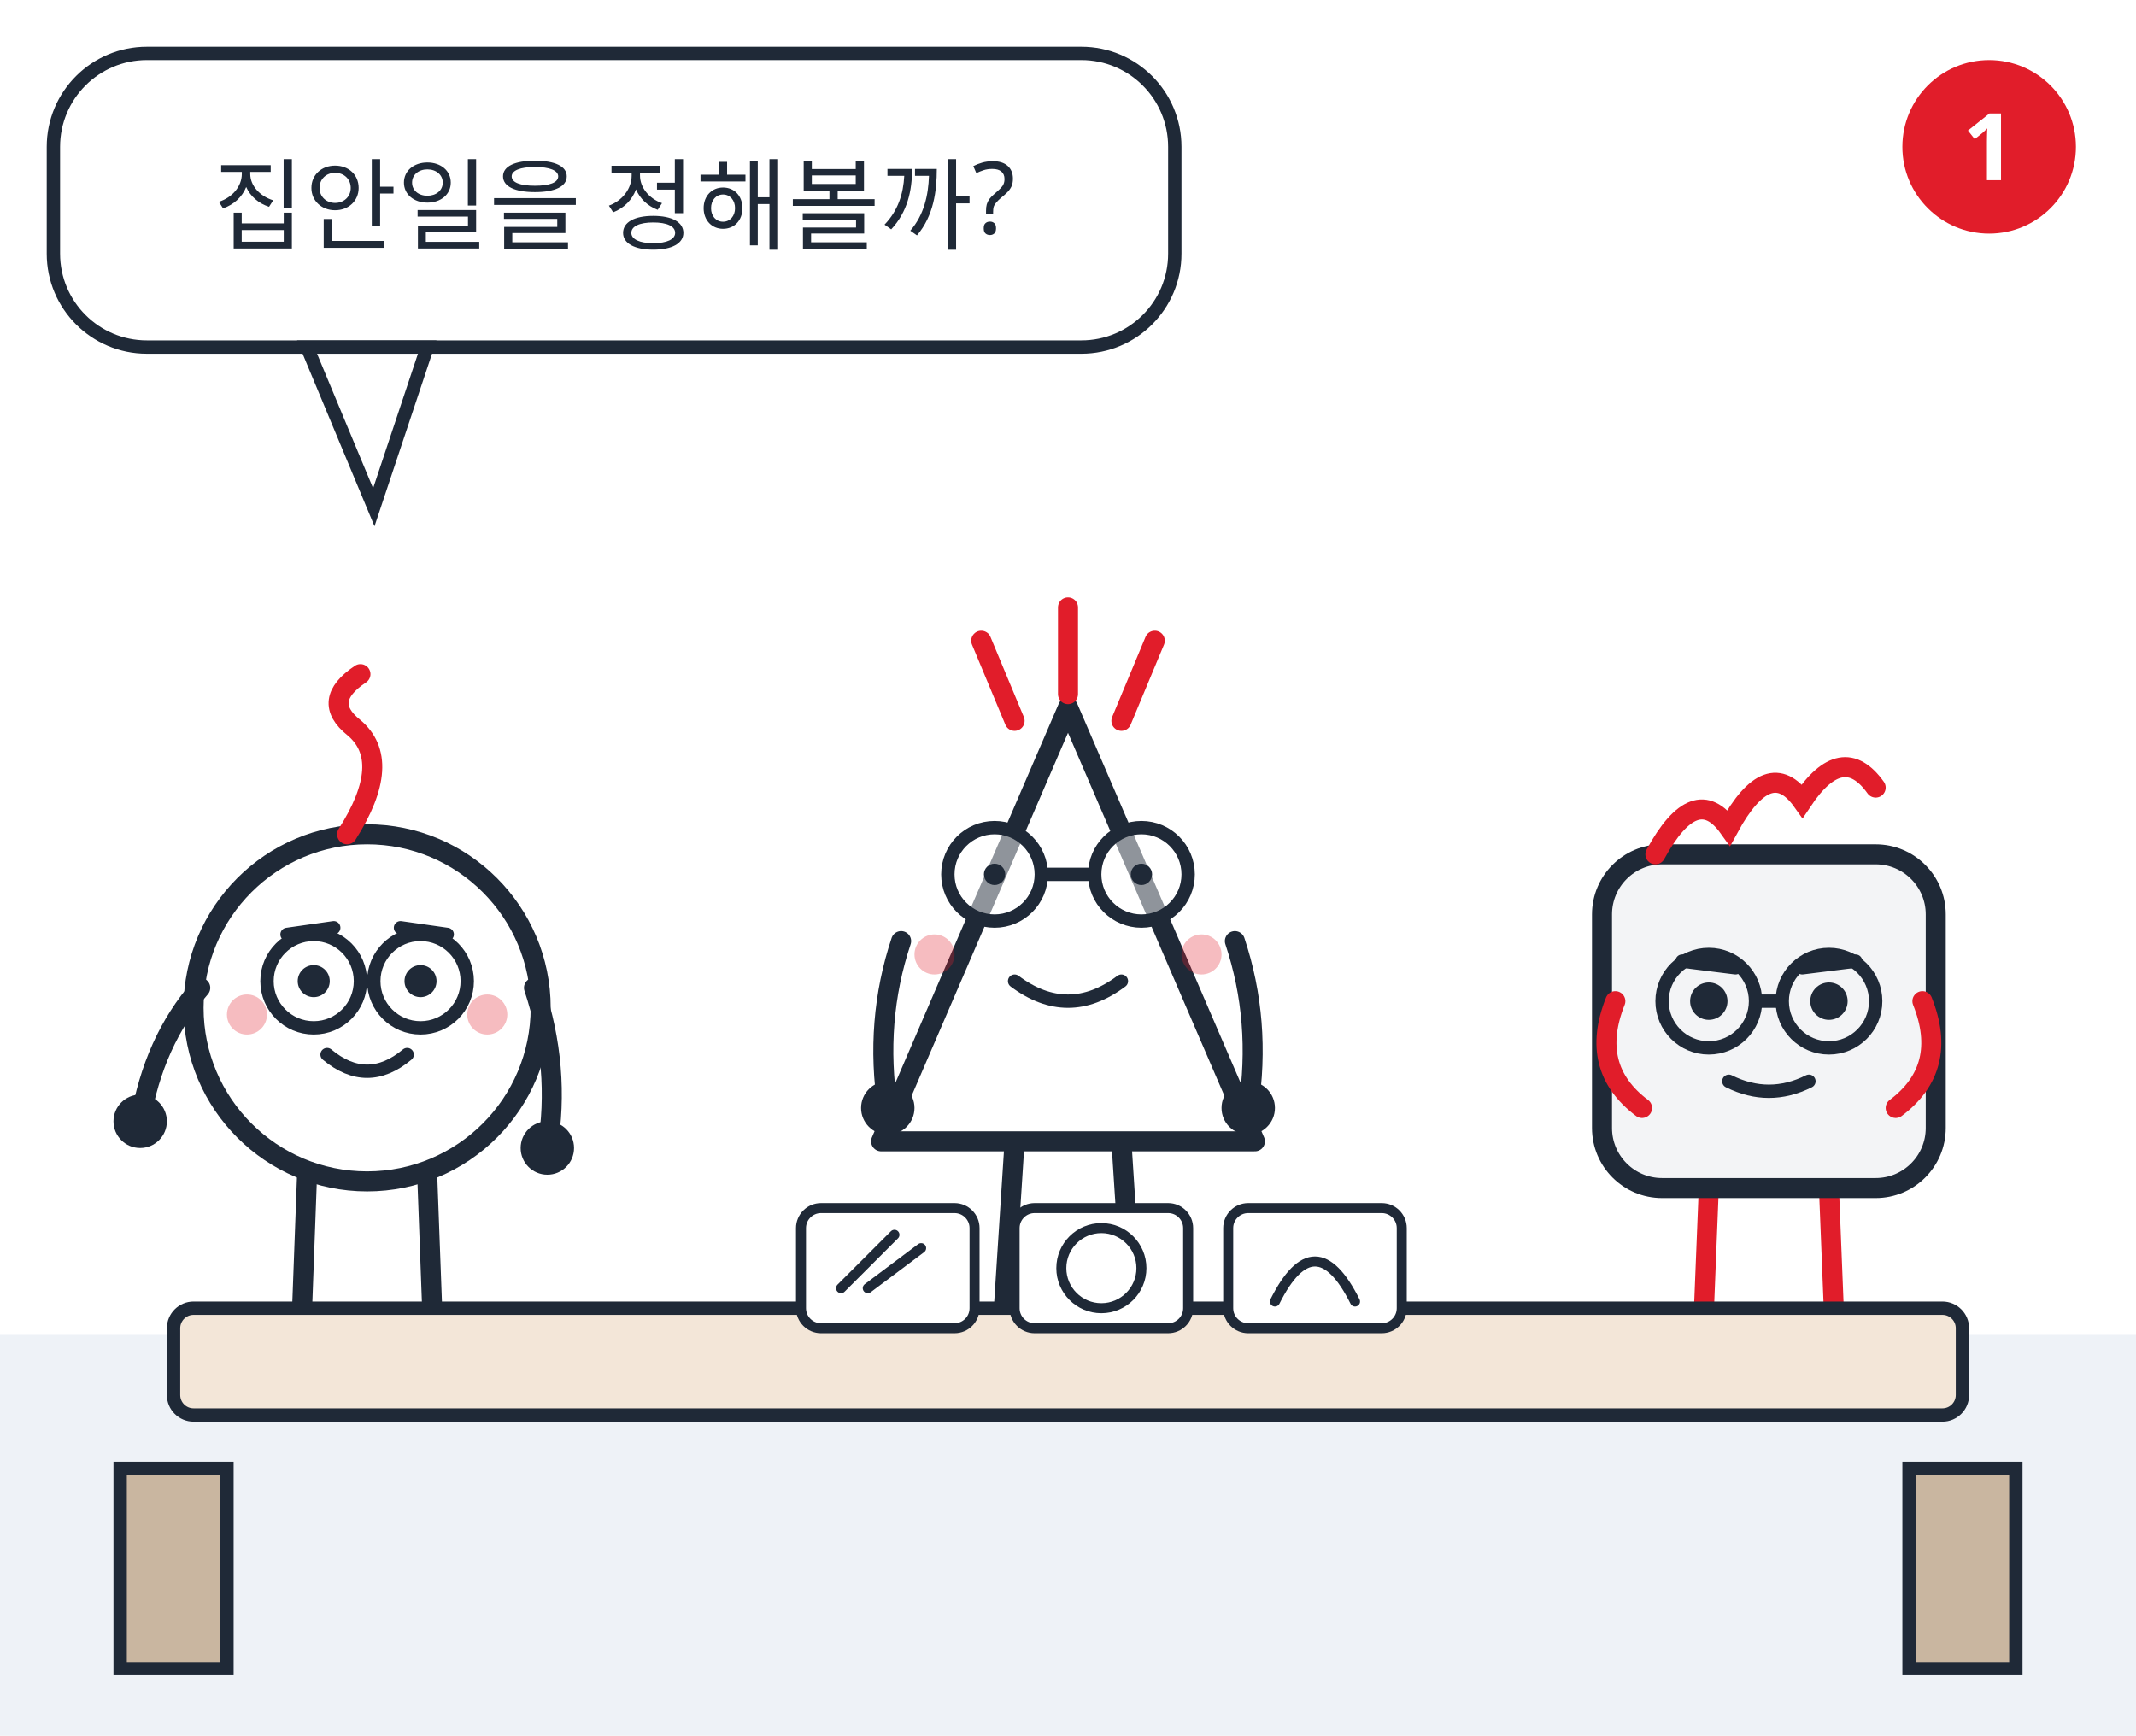
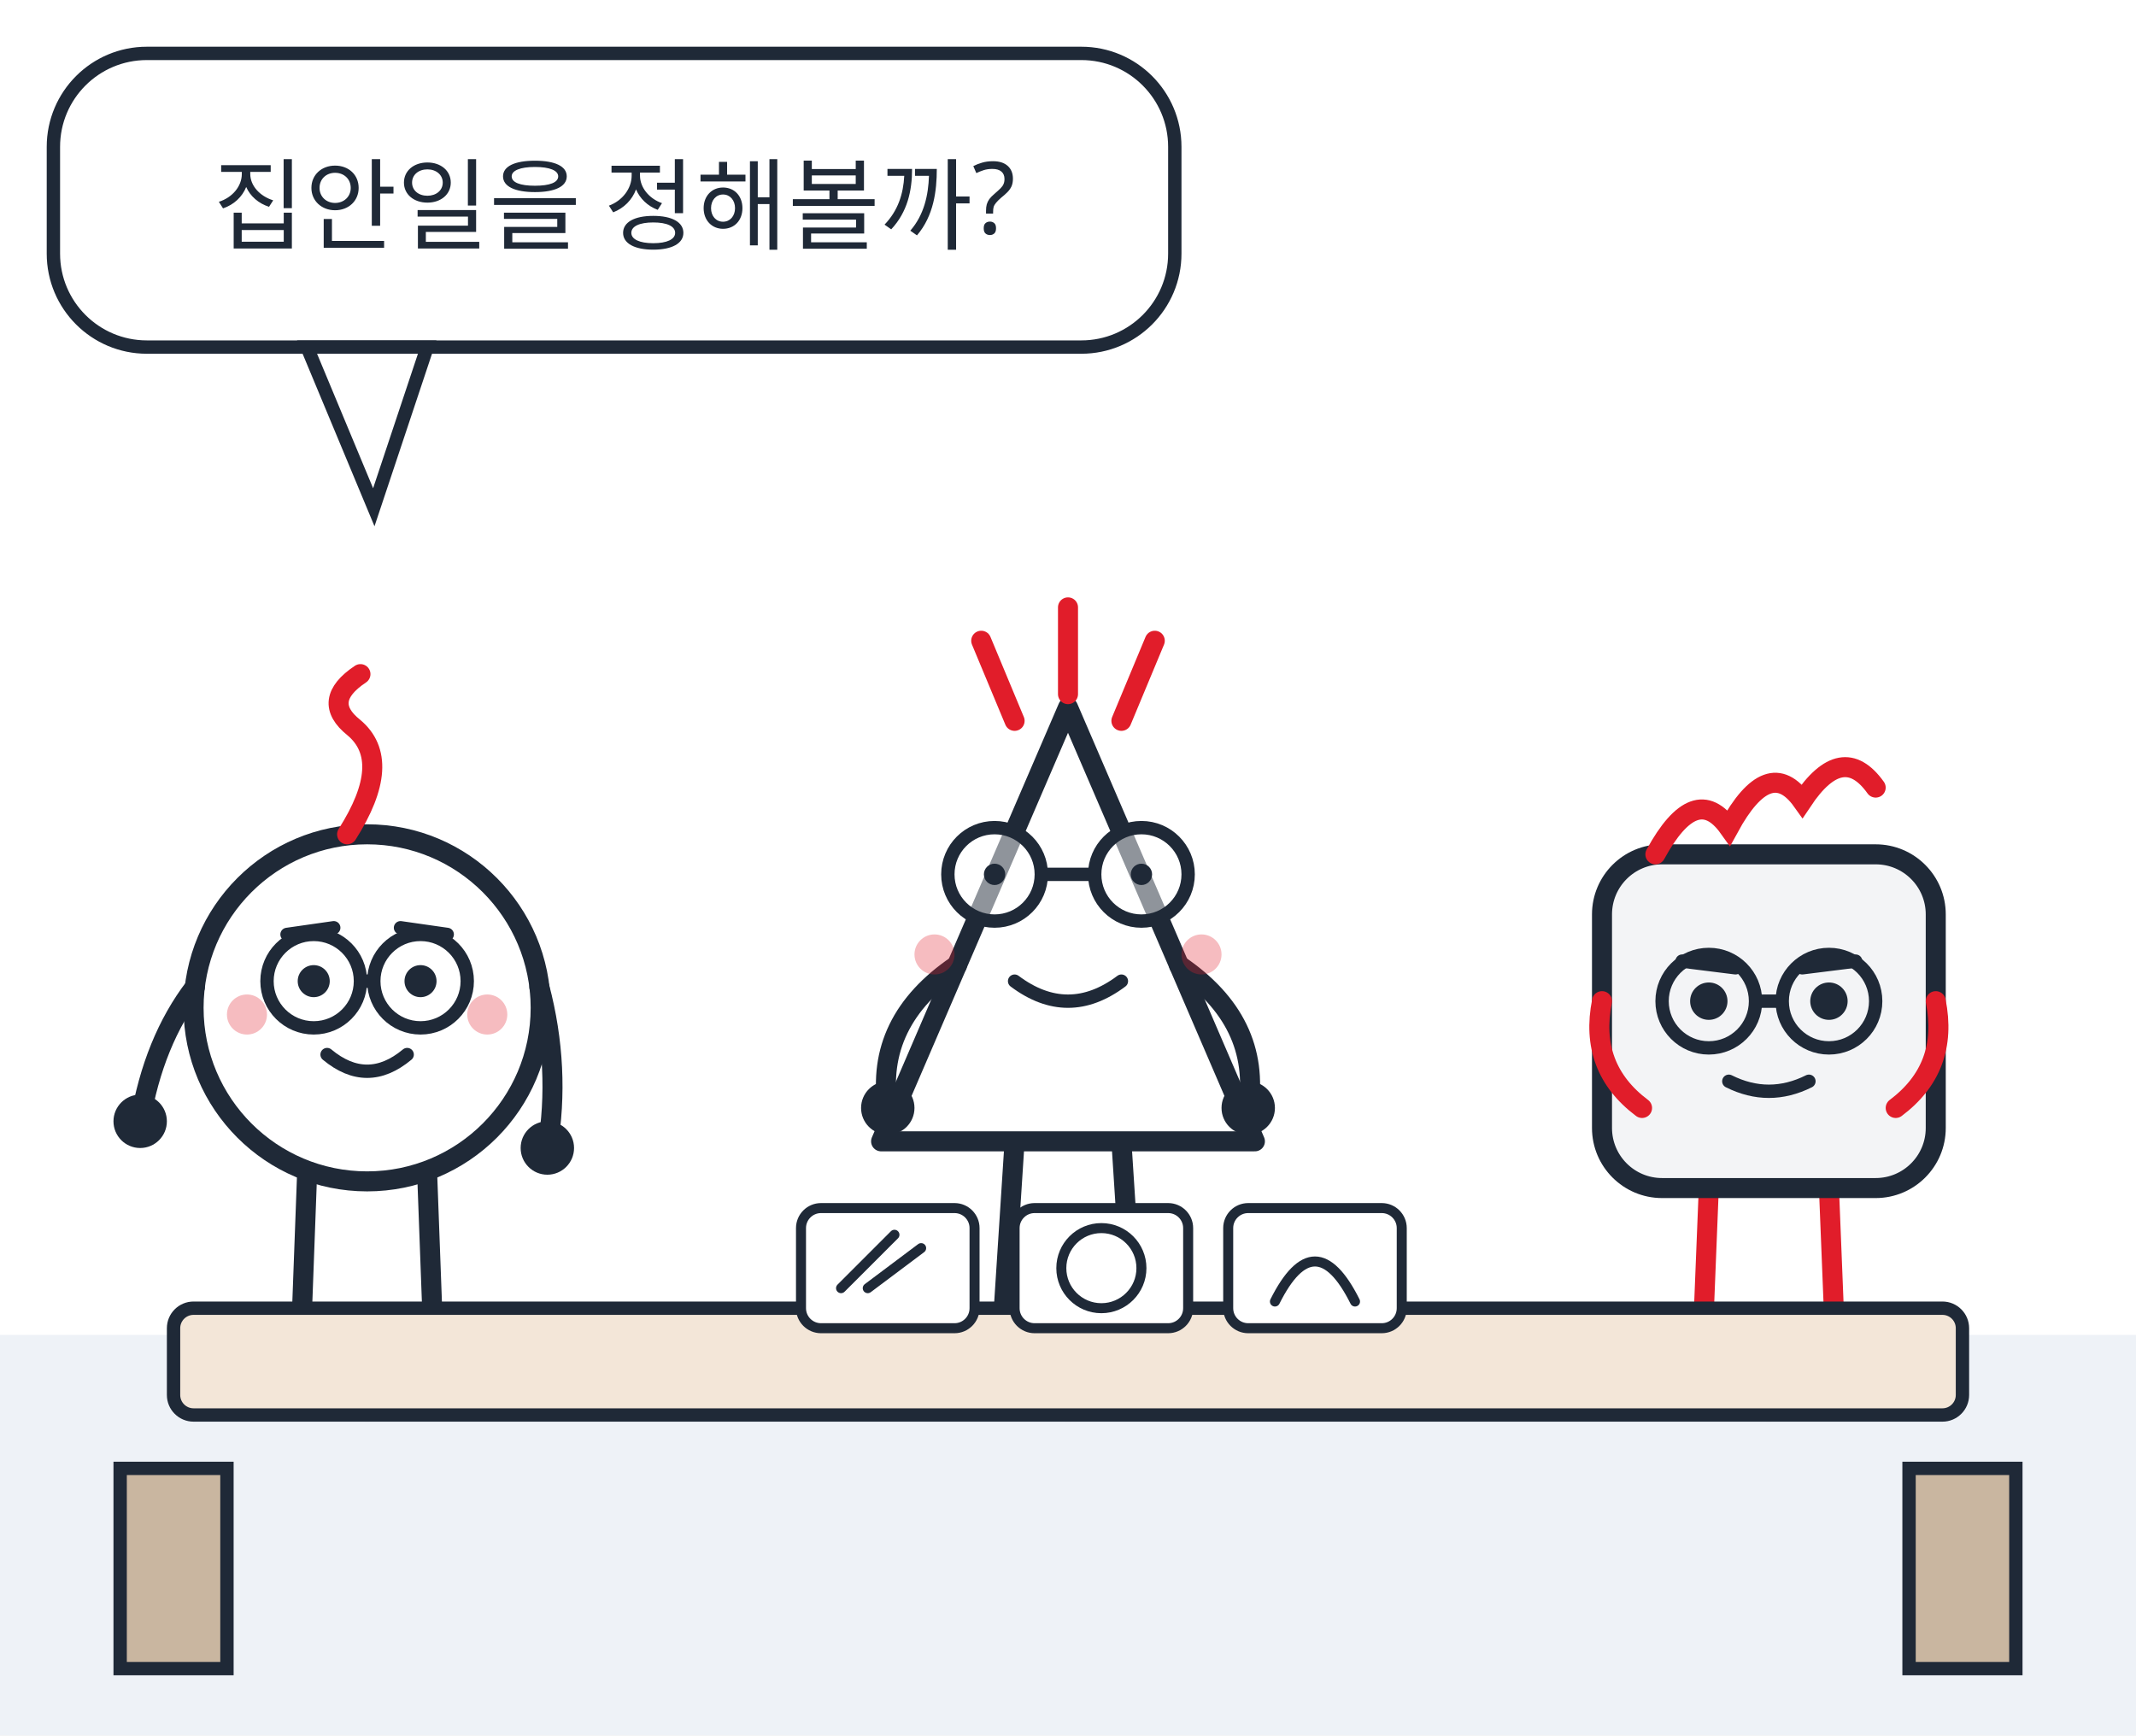
<svg xmlns="http://www.w3.org/2000/svg" viewBox="0 0 320 260" role="img" aria-label="동그라미, 세모, 네모가 집안일 카드를 놓고 가족회의 놀이를 하는 장면">
  <rect width="320" height="260" fill="#ffffff" />
  <rect y="200" width="320" height="60" fill="#eef2f7" />
-   <circle cx="298" cy="22" r="13" fill="#e11d2a" />
-   <text x="298" y="27" text-anchor="middle" font-family="'Pretendard', sans-serif" font-size="14" font-weight="bold" fill="#ffffff">1</text>
  <g transform="translate(55,206)">
    <ellipse cx="0" cy="2" rx="22" ry="5" fill="#1f2937" opacity="0.08" />
    <line x1="-9" y1="-30" x2="-10" y2="-3" stroke="#1f2937" stroke-width="3" stroke-linecap="round" />
    <line x1="9" y1="-30" x2="10" y2="-3" stroke="#1f2937" stroke-width="3" stroke-linecap="round" />
    <ellipse cx="-10" cy="-2" rx="5.5" ry="3" fill="#1f2937" />
    <ellipse cx="10" cy="-2" rx="5.5" ry="3" fill="#1f2937" />
    <circle cx="0" cy="-55" r="26" fill="#ffffff" stroke="#1f2937" stroke-width="3" />
    <path d="M -3,-81 Q 4,-92 -2,-97 Q -7,-101 -1,-105" stroke="#e11d2a" stroke-width="3" stroke-linecap="round" fill="none" />
-     <path d="M -25,-58 Q -32,-50 -34,-38" stroke="#1f2937" stroke-width="3" stroke-linecap="round" fill="none" />
+     <path d="M -25.81,-58.1 Q -32,-50 -34,-38" stroke="#1f2937" stroke-width="3" stroke-linecap="round" fill="none" />
    <circle cx="-34" cy="-38" r="4" fill="#1f2937" />
-     <path d="M 25,-58 Q 29,-46 27,-34" stroke="#1f2937" stroke-width="3" stroke-linecap="round" fill="none" />
+     <path d="M 25.81,-58.1 Q 29,-46 27,-34" stroke="#1f2937" stroke-width="3" stroke-linecap="round" fill="none" />
    <circle cx="27" cy="-34" r="4" fill="#1f2937" />
    <circle cx="-18" cy="-54" r="3" fill="#e11d2a" opacity="0.3" />
    <circle cx="18" cy="-54" r="3" fill="#e11d2a" opacity="0.3" />
    <g fill="none" stroke="#1f2937" stroke-width="2">
      <circle cx="-8" cy="-59" r="7" />
      <circle cx="8" cy="-59" r="7" />
      <path d="M -1,-59 h2" />
    </g>
    <circle cx="-8" cy="-59" r="2.4" fill="#1f2937" />
    <circle cx="8" cy="-59" r="2.4" fill="#1f2937" />
    <line x1="-12" y1="-66" x2="-5" y2="-67" stroke="#1f2937" stroke-width="2" stroke-linecap="round" />
    <line x1="5" y1="-67" x2="12" y2="-66" stroke="#1f2937" stroke-width="2" stroke-linecap="round" />
    <path d="M -6,-48 Q 0,-43 6,-48" stroke="#1f2937" stroke-width="2" stroke-linecap="round" fill="none" />
  </g>
  <g transform="translate(160,206)">
    <ellipse cx="0" cy="2" rx="24" ry="5" fill="#1f2937" opacity="0.08" />
    <line x1="-8" y1="-35" x2="-10" y2="-4" stroke="#1f2937" stroke-width="3" stroke-linecap="round" />
    <line x1="8" y1="-35" x2="10" y2="-4" stroke="#1f2937" stroke-width="3" stroke-linecap="round" />
    <ellipse cx="-10" cy="-2" rx="6" ry="3" fill="#1f2937" />
    <ellipse cx="10" cy="-2" rx="6" ry="3" fill="#1f2937" />
    <polygon points="0,-100 -28,-35 28,-35" fill="#ffffff" stroke="#1f2937" stroke-width="3" stroke-linejoin="round" />
    <path d="M -8,-98 L -13,-110" stroke="#e11d2a" stroke-width="3" stroke-linecap="round" />
    <path d="M 0,-102 L 0,-115" stroke="#e11d2a" stroke-width="3" stroke-linecap="round" />
    <path d="M 8,-98 L 13,-110" stroke="#e11d2a" stroke-width="3" stroke-linecap="round" />
-     <path d="M -25,-65 Q -29,-53 -27,-40" stroke="#1f2937" stroke-width="3" stroke-linecap="round" fill="none" />
+     <path d="M -16.63,-61.39 Q -29,-53 -27,-40" stroke="#1f2937" stroke-width="3" stroke-linecap="round" fill="none" />
    <circle cx="-27" cy="-40" r="4" fill="#1f2937" />
-     <path d="M 25,-65 Q 29,-53 27,-40" stroke="#1f2937" stroke-width="3" stroke-linecap="round" fill="none" />
+     <path d="M 16.63,-61.39 Q 29,-53 27,-40" stroke="#1f2937" stroke-width="3" stroke-linecap="round" fill="none" />
    <circle cx="27" cy="-40" r="4" fill="#1f2937" />
    <circle cx="-11" cy="-75" r="7" fill="#ffffff" fill-opacity="0.5" stroke="#1f2937" stroke-width="2" />
    <circle cx="11" cy="-75" r="7" fill="#ffffff" fill-opacity="0.5" stroke="#1f2937" stroke-width="2" />
    <line x1="-4" y1="-75" x2="4" y2="-75" stroke="#1f2937" stroke-width="2" />
    <circle cx="-11" cy="-75" r="1.6" fill="#1f2937" />
    <circle cx="11" cy="-75" r="1.6" fill="#1f2937" />
    <circle cx="-20" cy="-63" r="3" fill="#e11d2a" opacity="0.3" />
    <circle cx="20" cy="-63" r="3" fill="#e11d2a" opacity="0.3" />
    <path d="M -8,-59 Q 0,-53 8,-59" stroke="#1f2937" stroke-width="2" stroke-linecap="round" fill="none" />
  </g>
  <g transform="translate(265,206)">
    <ellipse cx="0" cy="2" rx="24" ry="5" fill="#1f2937" opacity="0.08" />
    <line x1="-9" y1="-28" x2="-10" y2="-3" stroke="#e11d2a" stroke-width="3" stroke-linecap="round" />
    <line x1="9" y1="-28" x2="10" y2="-3" stroke="#e11d2a" stroke-width="3" stroke-linecap="round" />
    <rect x="-15" y="-6" width="9" height="6" rx="2" fill="#e11d2a" />
    <rect x="6" y="-6" width="9" height="6" rx="2" fill="#e11d2a" />
    <rect x="-25" y="-78" width="50" height="50" rx="9" fill="#f3f4f6" stroke="#1f2937" stroke-width="3" />
    <path d="M -17,-78 q6,-11 11,-4 q6,-11 11,-4 q6,-9 11,-2" fill="none" stroke="#e11d2a" stroke-width="3" stroke-linecap="round" />
-     <path d="M -23,-56 Q -27,-46 -19,-40" stroke="#e11d2a" stroke-width="3" stroke-linecap="round" fill="none" />
-     <path d="M 23,-56 Q 27,-46 19,-40" stroke="#e11d2a" stroke-width="3" stroke-linecap="round" fill="none" />
+     <path d="M -25,-56 Q -27,-46 -19,-40" stroke="#e11d2a" stroke-width="3" stroke-linecap="round" fill="none" />
+     <path d="M 25,-56 Q 27,-46 19,-40" stroke="#e11d2a" stroke-width="3" stroke-linecap="round" fill="none" />
    <g fill="none" stroke="#1f2937" stroke-width="2">
      <circle cx="-9" cy="-56" r="7" />
      <circle cx="9" cy="-56" r="7" />
      <path d="M -2,-56 h4" />
    </g>
    <circle cx="-9" cy="-56" r="2.8" fill="#1f2937" />
    <circle cx="9" cy="-56" r="2.8" fill="#1f2937" />
    <line x1="-13" y1="-62" x2="-5" y2="-61" stroke="#1f2937" stroke-width="2" stroke-linecap="round" />
    <line x1="5" y1="-61" x2="13" y2="-62" stroke="#1f2937" stroke-width="2" stroke-linecap="round" />
    <path d="M -6,-44 Q 0,-41 6,-44" stroke="#1f2937" stroke-width="2" stroke-linecap="round" fill="none" />
  </g>
  <rect x="18" y="220" width="16" height="30" fill="#c9b6a0" stroke="#1f2937" stroke-width="2" />
  <rect x="286" y="220" width="16" height="30" fill="#c9b6a0" stroke="#1f2937" stroke-width="2" />
  <rect x="26" y="196" width="268" height="16" rx="3" fill="#f3e6d8" stroke="#1f2937" stroke-width="2" />
  <rect x="120" y="181" width="26" height="18" rx="3" fill="#ffffff" stroke="#1f2937" stroke-width="1.5" />
  <path d="M126,193 L134,185 M130,193 L138,187" stroke="#1f2937" stroke-width="1.5" stroke-linecap="round" />
  <rect x="152" y="181" width="26" height="18" rx="3" fill="#ffffff" stroke="#1f2937" stroke-width="1.5" />
  <circle cx="165" cy="190" r="6" fill="none" stroke="#1f2937" stroke-width="1.5" />
  <rect x="184" y="181" width="26" height="18" rx="3" fill="#ffffff" stroke="#1f2937" stroke-width="1.5" />
  <path d="M191,195 Q197,183 203,195" stroke="#1f2937" stroke-width="1.5" fill="none" stroke-linecap="round" />
  <rect x="8" y="8" width="168" height="44" rx="14" fill="#ffffff" stroke="#1f2937" stroke-width="2" />
  <polygon points="46,52 64,52 56,76" fill="#ffffff" stroke="#1f2937" stroke-width="2" />
  <text x="92" y="31" text-anchor="middle" dominant-baseline="middle" font-family="'Pretendard', sans-serif" font-size="15" fill="#1f2937">집안일을 정해볼까?</text>
</svg>
